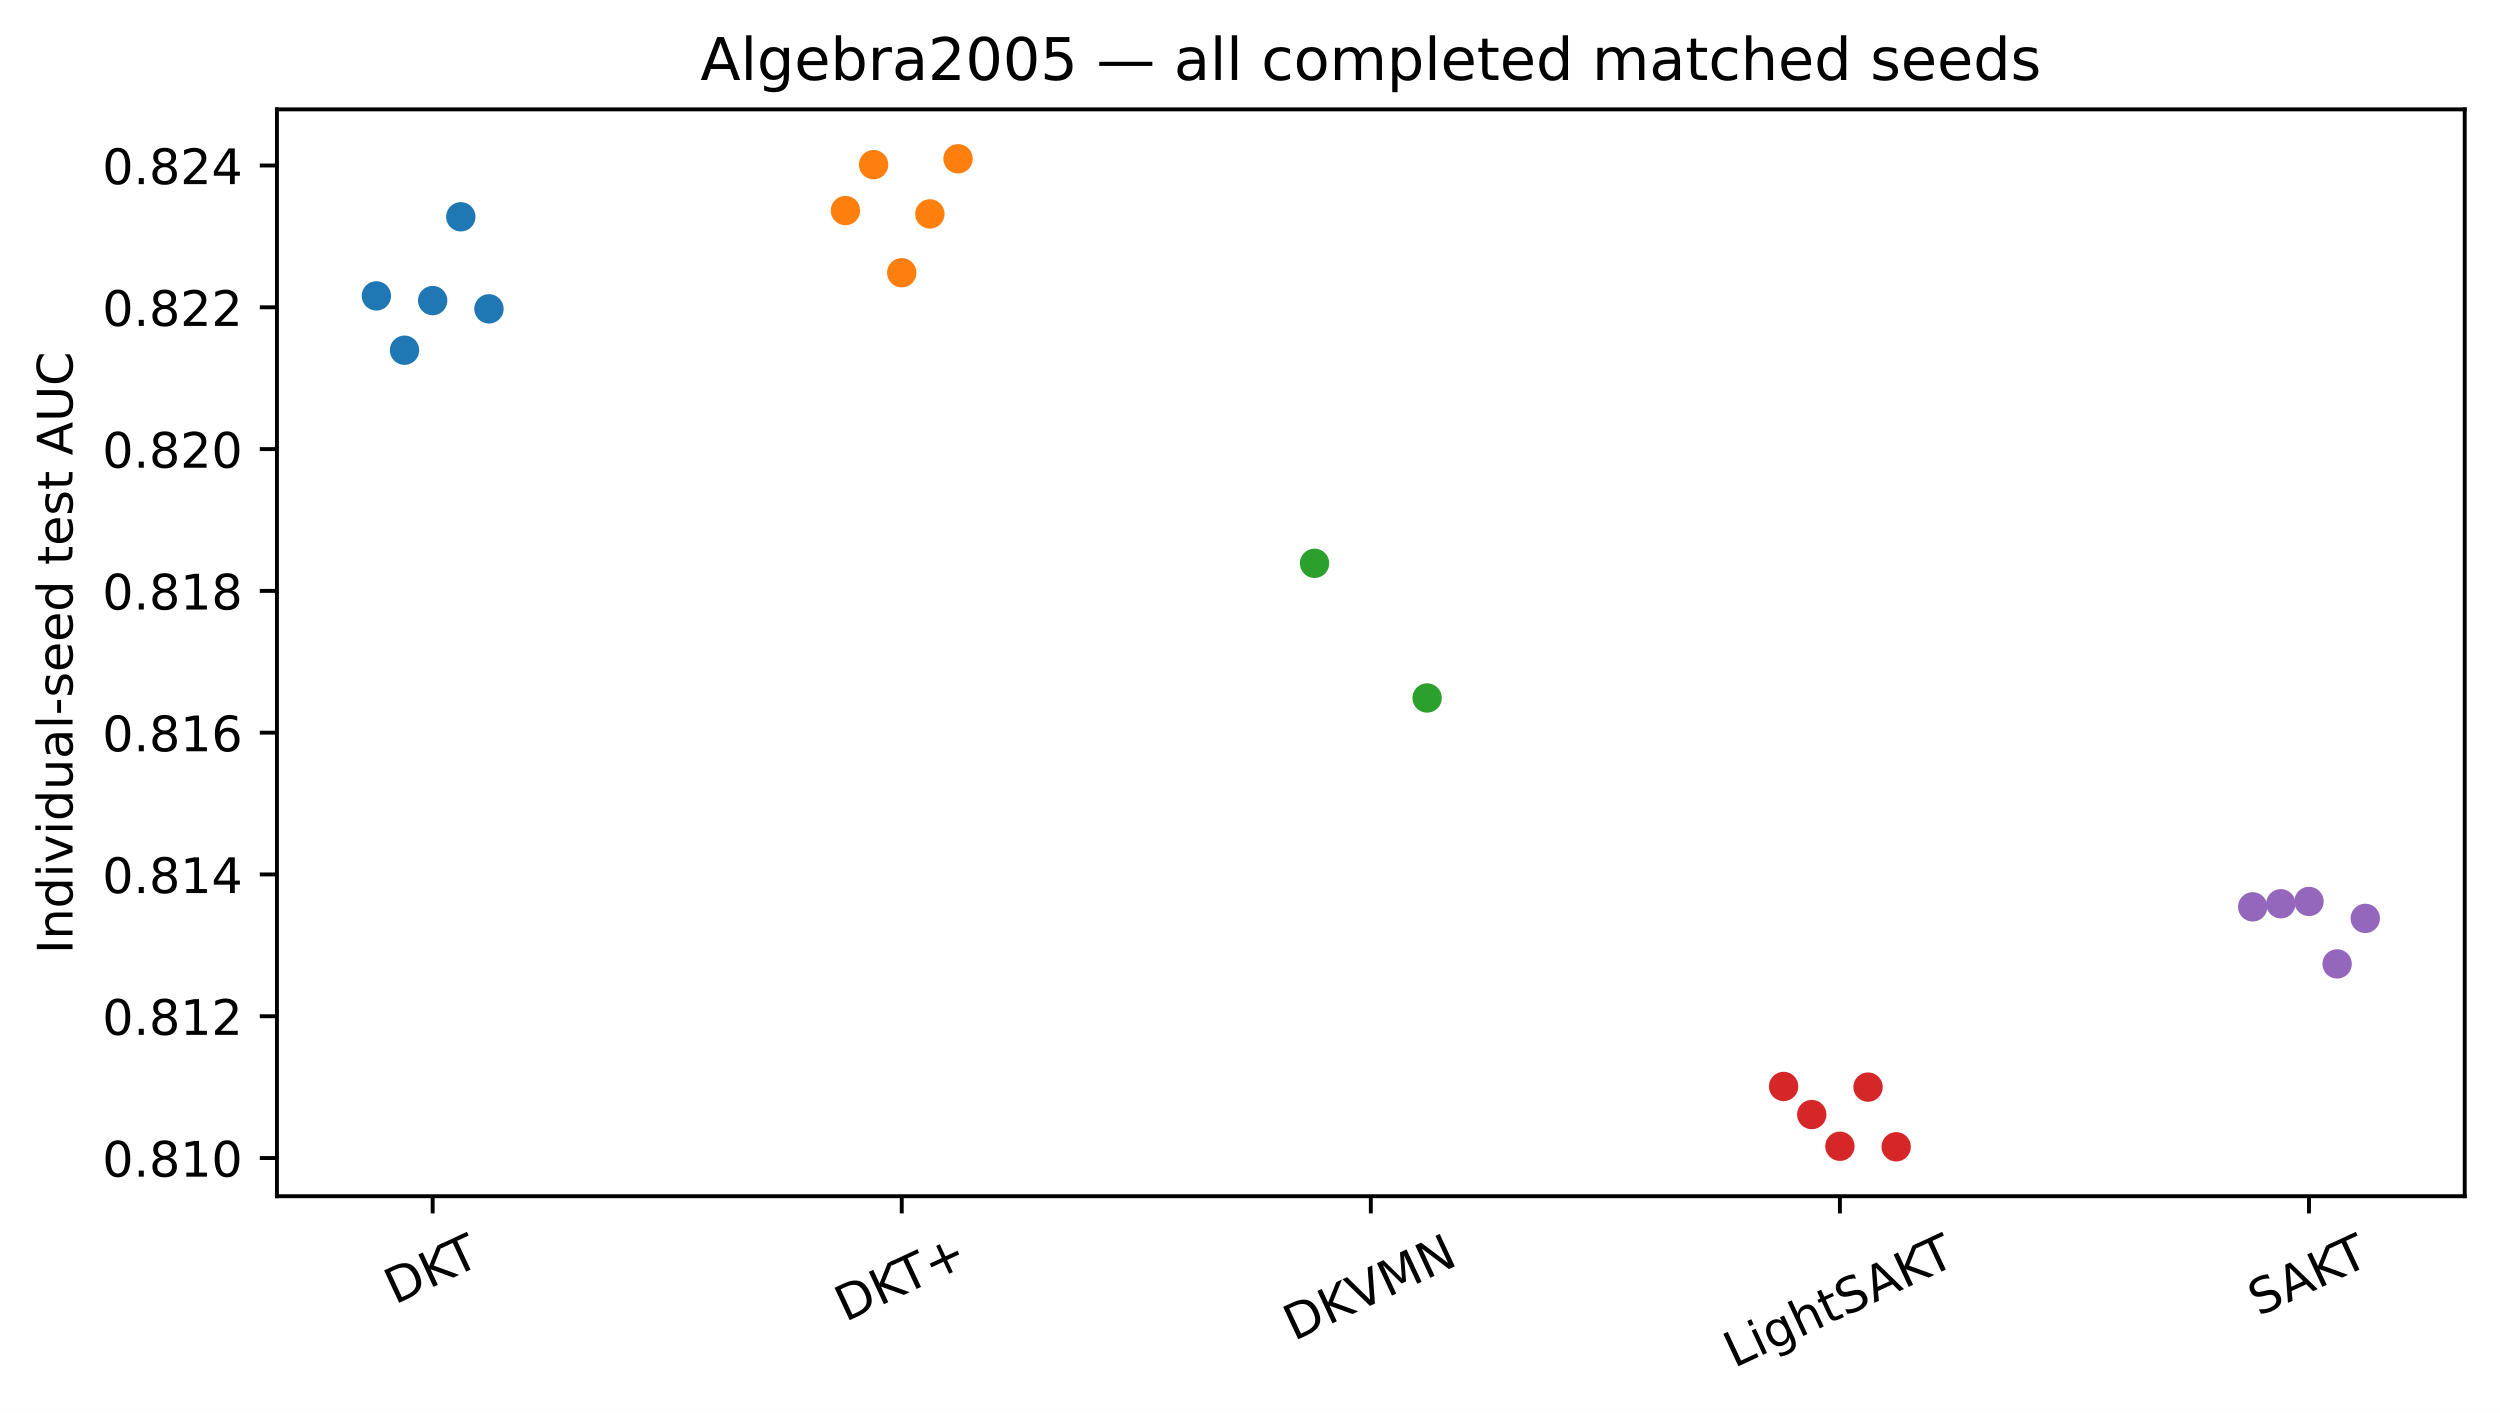
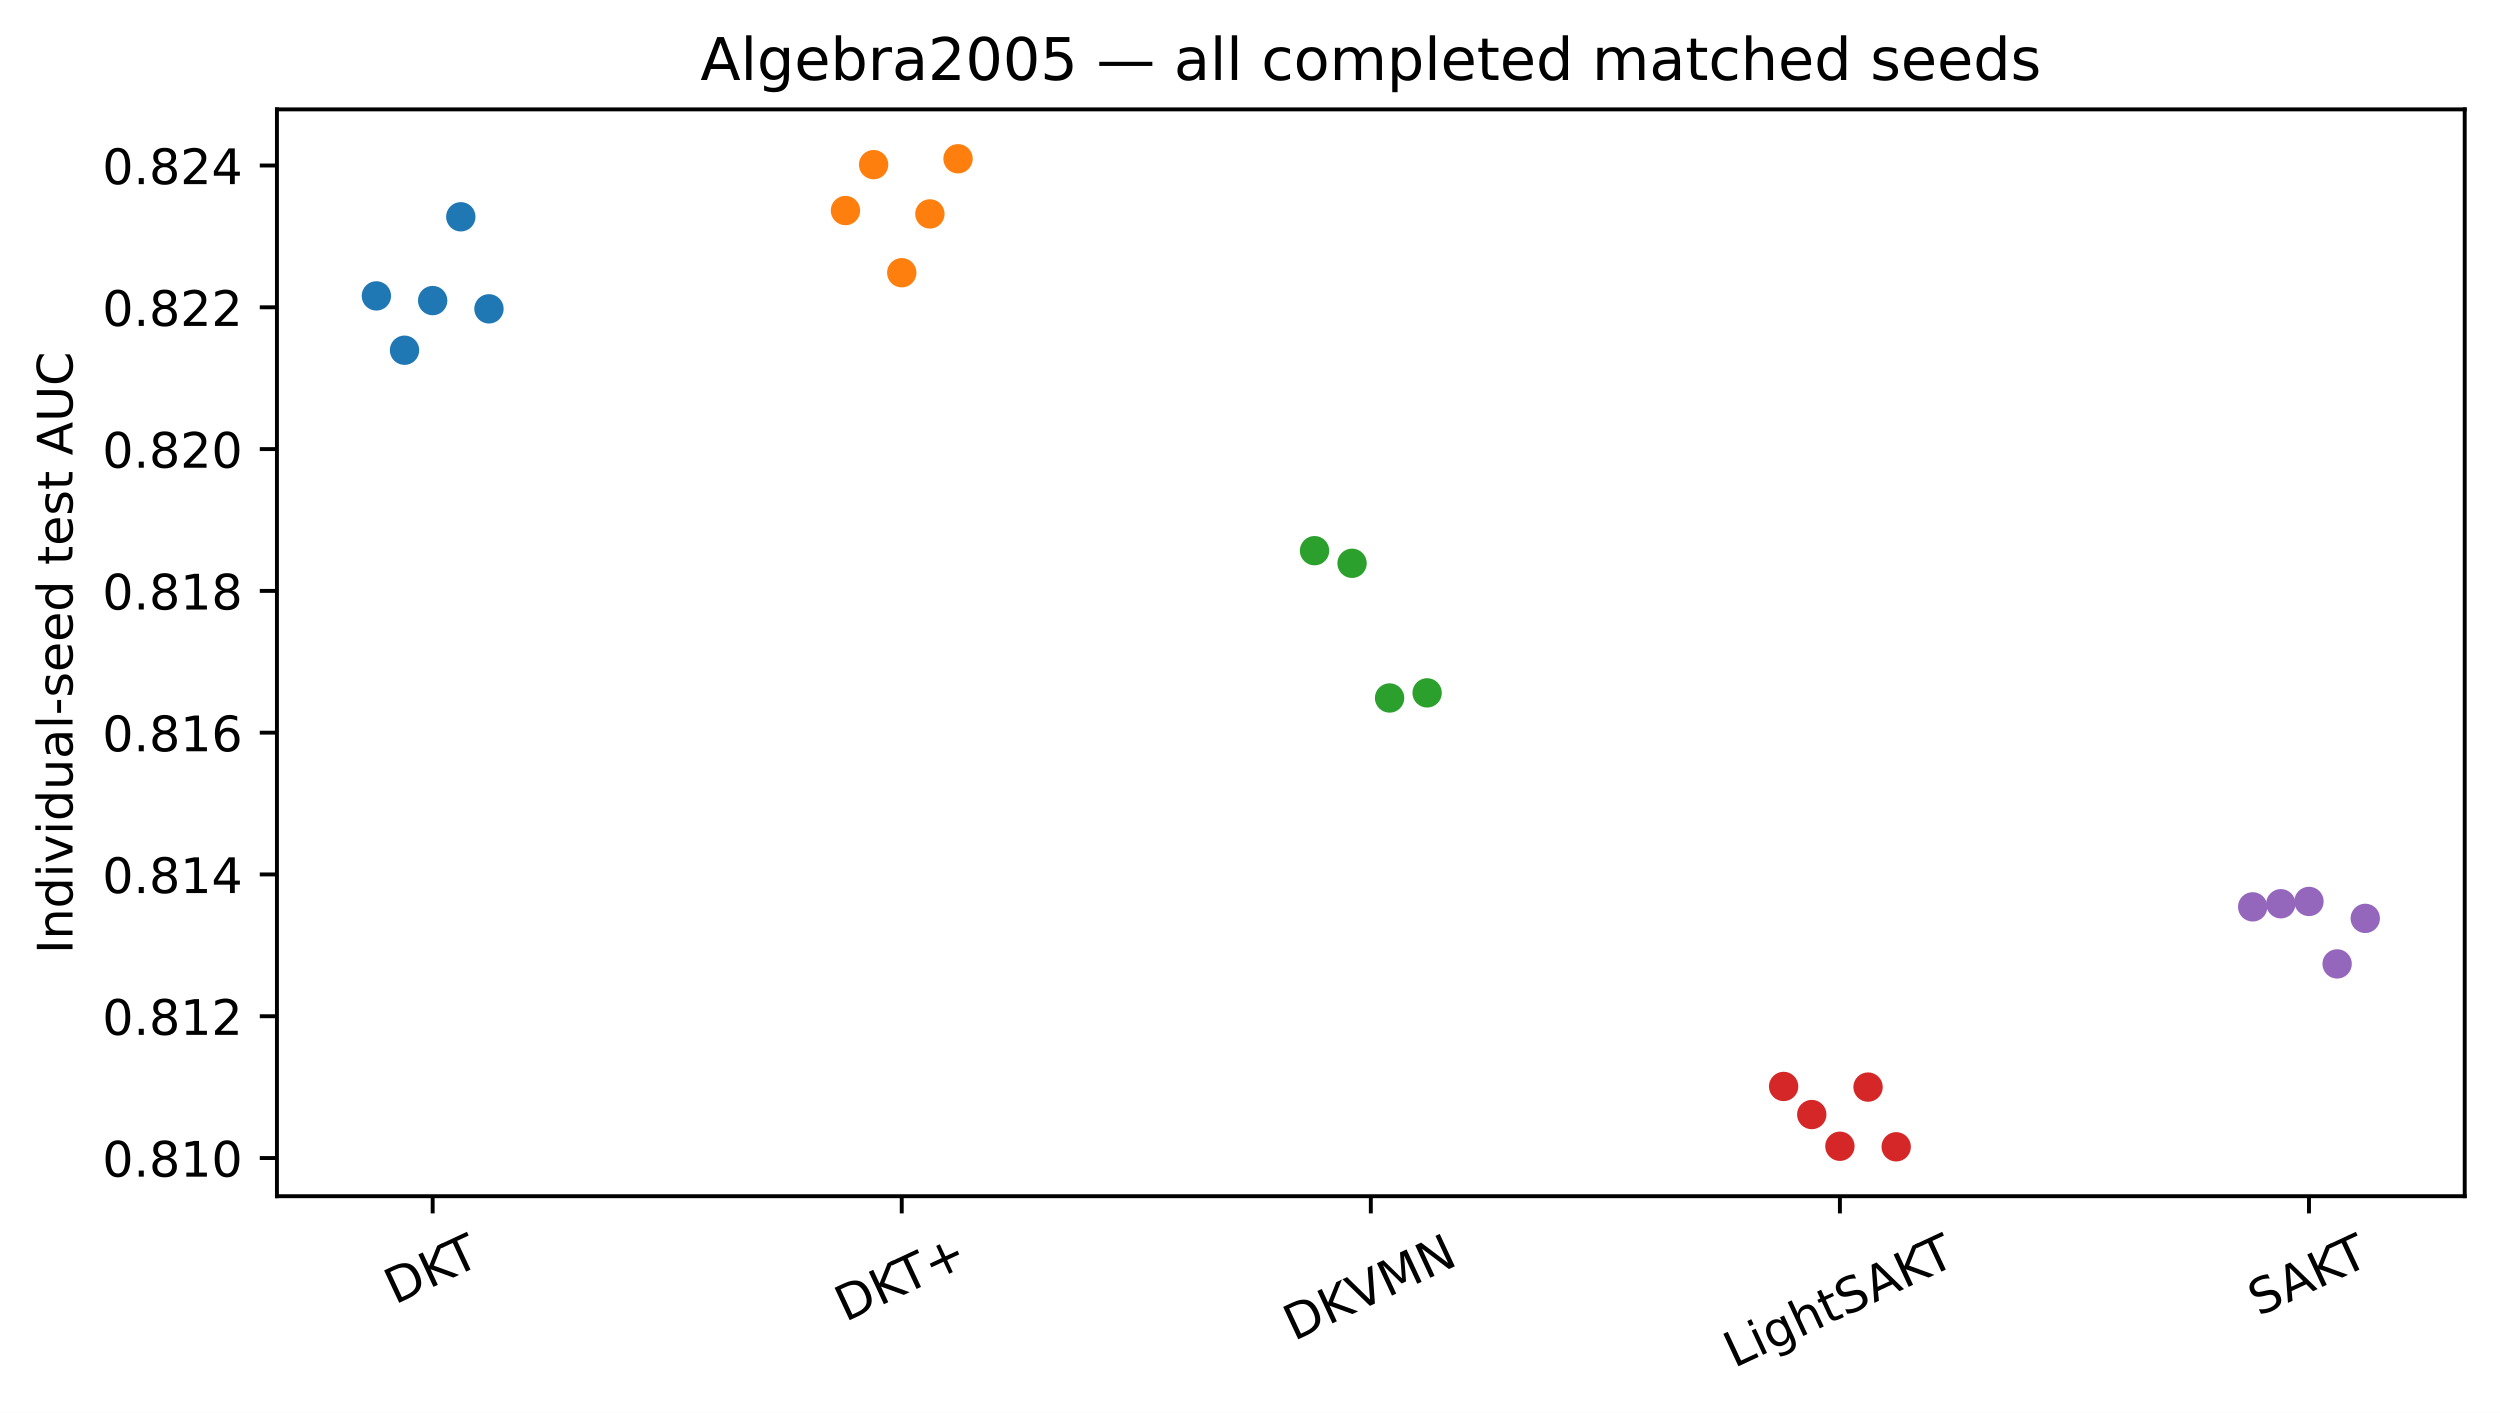
<svg xmlns="http://www.w3.org/2000/svg" xmlns:xlink="http://www.w3.org/1999/xlink" width="510.106pt" height="288.275pt" viewBox="0 0 510.106 288.275" version="1.1">
  <defs>
    <style type="text/css">*{stroke-linejoin: round; stroke-linecap: butt}</style>
  </defs>
  <g id="figure_1">
    <g id="patch_1">
      <path d="M 0 288.275  L 510.106 288.275  L 510.106 0  L 0 0  z " style="fill: #ffffff" />
    </g>
    <g id="axes_1">
      <g id="patch_2">
        <path d="M 56.506 244.078  L 502.906 244.078  L 502.906 22.318  L 56.506 22.318  z " style="fill: #ffffff" />
      </g>
      <g id="PathCollection_1">
        <defs>
          <path id="me64460beca" d="M 0 2.5  C 0.663 2.5 1.299 2.237 1.768 1.768  C 2.237 1.299 2.5 0.663 2.5 0  C 2.5 -0.663 2.237 -1.299 1.768 -1.768  C 1.299 -2.237 0.663 -2.5 0 -2.5  C -0.663 -2.5 -1.299 -2.237 -1.768 -1.768  C -2.237 -1.299 -2.5 -0.663 -2.5 0  C -2.5 0.663 -2.237 1.299 -1.768 1.768  C -1.299 2.237 -0.663 2.5 0 2.5  z " style="stroke: #1f77b4" />
        </defs>
        <g clip-path="url(#p1dae66450e)">
          <use xlink:href="#me64460beca" x="76.797" y="60.375" style="fill: #1f77b4; stroke: #1f77b4" />
          <use xlink:href="#me64460beca" x="82.54" y="71.46" style="fill: #1f77b4; stroke: #1f77b4" />
          <use xlink:href="#me64460beca" x="88.283" y="61.332" style="fill: #1f77b4; stroke: #1f77b4" />
          <use xlink:href="#me64460beca" x="94.025" y="44.235" style="fill: #1f77b4; stroke: #1f77b4" />
          <use xlink:href="#me64460beca" x="99.768" y="63.017" style="fill: #1f77b4; stroke: #1f77b4" />
        </g>
      </g>
      <g id="PathCollection_2">
        <defs>
          <path id="m0e35a56baa" d="M 0 2.5  C 0.663 2.5 1.299 2.237 1.768 1.768  C 2.237 1.299 2.5 0.663 2.5 0  C 2.5 -0.663 2.237 -1.299 1.768 -1.768  C 1.299 -2.237 0.663 -2.5 0 -2.5  C -0.663 -2.5 -1.299 -2.237 -1.768 -1.768  C -2.237 -1.299 -2.5 -0.663 -2.5 0  C -2.5 0.663 -2.237 1.299 -1.768 1.768  C -1.299 2.237 -0.663 2.5 0 2.5  z " style="stroke: #ff7f0e" />
        </defs>
        <g clip-path="url(#p1dae66450e)">
          <use xlink:href="#m0e35a56baa" x="172.509" y="42.962" style="fill: #ff7f0e; stroke: #ff7f0e" />
          <use xlink:href="#m0e35a56baa" x="178.252" y="33.592" style="fill: #ff7f0e; stroke: #ff7f0e" />
          <use xlink:href="#m0e35a56baa" x="183.994" y="55.647" style="fill: #ff7f0e; stroke: #ff7f0e" />
          <use xlink:href="#m0e35a56baa" x="189.737" y="43.647" style="fill: #ff7f0e; stroke: #ff7f0e" />
          <use xlink:href="#m0e35a56baa" x="195.48" y="32.398" style="fill: #ff7f0e; stroke: #ff7f0e" />
        </g>
      </g>
      <g id="PathCollection_3">
        <defs>
          <path id="mad4a39a34f" d="M 0 2.5  C 0.663 2.5 1.299 2.237 1.768 1.768  C 2.237 1.299 2.5 0.663 2.5 0  C 2.5 -0.663 2.237 -1.299 1.768 -1.768  C 1.299 -2.237 0.663 -2.5 0 -2.5  C -0.663 -2.5 -1.299 -2.237 -1.768 -1.768  C -2.237 -1.299 -2.5 -0.663 -2.5 0  C -2.5 0.663 -2.237 1.299 -1.768 1.768  C -1.299 2.237 -0.663 2.5 0 2.5  z " style="stroke: #2ca02c" />
        </defs>
        <g clip-path="url(#p1dae66450e)">
-           <use xlink:href="#mad4a39a34f" x="268.221" y="114.938" style="fill: #2ca02c; stroke: #2ca02c" />
-           <use xlink:href="#mad4a39a34f" x="291.192" y="142.419" style="fill: #2ca02c; stroke: #2ca02c" />
+           <use xlink:href="#mad4a39a34f" x="268.221" y="112.364" style="fill: #2ca02c; stroke: #2ca02c" />
+           <use xlink:href="#mad4a39a34f" x="275.878" y="114.938" style="fill: #2ca02c; stroke: #2ca02c" />
+           <use xlink:href="#mad4a39a34f" x="283.535" y="142.419" style="fill: #2ca02c; stroke: #2ca02c" />
+           <use xlink:href="#mad4a39a34f" x="291.192" y="141.376" style="fill: #2ca02c; stroke: #2ca02c" />
        </g>
      </g>
      <g id="PathCollection_4">
        <defs>
          <path id="m445e518ff2" d="M 0 2.5  C 0.663 2.5 1.299 2.237 1.768 1.768  C 2.237 1.299 2.5 0.663 2.5 0  C 2.5 -0.663 2.237 -1.299 1.768 -1.768  C 1.299 -2.237 0.663 -2.5 0 -2.5  C -0.663 -2.5 -1.299 -2.237 -1.768 -1.768  C -2.237 -1.299 -2.5 -0.663 -2.5 0  C -2.5 0.663 -2.237 1.299 -1.768 1.768  C -1.299 2.237 -0.663 2.5 0 2.5  z " style="stroke: #d62728" />
        </defs>
        <g clip-path="url(#p1dae66450e)">
          <use xlink:href="#m445e518ff2" x="363.933" y="221.683" style="fill: #d62728; stroke: #d62728" />
          <use xlink:href="#m445e518ff2" x="369.675" y="227.414" style="fill: #d62728; stroke: #d62728" />
          <use xlink:href="#m445e518ff2" x="375.418" y="233.885" style="fill: #d62728; stroke: #d62728" />
          <use xlink:href="#m445e518ff2" x="381.161" y="221.814" style="fill: #d62728; stroke: #d62728" />
          <use xlink:href="#m445e518ff2" x="386.904" y="233.998" style="fill: #d62728; stroke: #d62728" />
        </g>
      </g>
      <g id="PathCollection_5">
        <defs>
          <path id="ma101b83595" d="M 0 2.5  C 0.663 2.5 1.299 2.237 1.768 1.768  C 2.237 1.299 2.5 0.663 2.5 0  C 2.5 -0.663 2.237 -1.299 1.768 -1.768  C 1.299 -2.237 0.663 -2.5 0 -2.5  C -0.663 -2.5 -1.299 -2.237 -1.768 -1.768  C -2.237 -1.299 -2.5 -0.663 -2.5 0  C -2.5 0.663 -2.237 1.299 -1.768 1.768  C -1.299 2.237 -0.663 2.5 0 2.5  z " style="stroke: #9467bd" />
        </defs>
        <g clip-path="url(#p1dae66450e)">
          <use xlink:href="#ma101b83595" x="459.644" y="185.037" style="fill: #9467bd; stroke: #9467bd" />
          <use xlink:href="#ma101b83595" x="465.387" y="184.405" style="fill: #9467bd; stroke: #9467bd" />
          <use xlink:href="#ma101b83595" x="471.13" y="183.935" style="fill: #9467bd; stroke: #9467bd" />
          <use xlink:href="#ma101b83595" x="476.873" y="196.679" style="fill: #9467bd; stroke: #9467bd" />
          <use xlink:href="#ma101b83595" x="482.615" y="187.387" style="fill: #9467bd; stroke: #9467bd" />
        </g>
      </g>
      <g id="matplotlib.axis_1">
        <g id="xtick_1">
          <g id="line2d_1">
            <defs>
              <path id="m7eada883d8" d="M 0 0  L 0 3.5  " style="stroke: #000000; stroke-width: 0.8" />
            </defs>
            <g>
              <use xlink:href="#m7eada883d8" x="88.283" y="244.078" style="stroke: #000000; stroke-width: 0.8" />
            </g>
          </g>
          <g id="text_1">
            <g transform="translate(80.57117 266.244) rotate(-25) scale(0.1 -0.1)">
              <defs>
                <path id="DejaVuSans-44" d="M 1259 4147  L 1259 519  L 2022 519  Q 2988 519 3436 956  Q 3884 1394 3884 2338  Q 3884 3275 3436 3711  Q 2988 4147 2022 4147  L 1259 4147  z M 628 4666  L 1925 4666  Q 3281 4666 3915 4102  Q 4550 3538 4550 2338  Q 4550 1131 3912 565  Q 3275 0 1925 0  L 628 0  L 628 4666  z " transform="scale(0.015625)" />
                <path id="DejaVuSans-4b" d="M 628 4666  L 1259 4666  L 1259 2694  L 3353 4666  L 4166 4666  L 1850 2491  L 4331 0  L 3500 0  L 1259 2247  L 1259 0  L 628 0  L 628 4666  z " transform="scale(0.015625)" />
                <path id="DejaVuSans-54" d="M -19 4666  L 3928 4666  L 3928 4134  L 2272 4134  L 2272 0  L 1638 0  L 1638 4134  L -19 4134  L -19 4666  z " transform="scale(0.015625)" />
              </defs>
              <use xlink:href="#DejaVuSans-44" />
              <use xlink:href="#DejaVuSans-4b" x="77.002" />
              <use xlink:href="#DejaVuSans-54" x="134.828" />
            </g>
          </g>
        </g>
        <g id="xtick_2">
          <g id="line2d_2">
            <g>
              <use xlink:href="#m7eada883d8" x="183.994" y="244.078" style="stroke: #000000; stroke-width: 0.8" />
            </g>
          </g>
          <g id="text_2">
            <g transform="translate(172.4857 269.7854) rotate(-25) scale(0.1 -0.1)">
              <defs>
                <path id="DejaVuSans-2b" d="M 2944 4013  L 2944 2272  L 4684 2272  L 4684 1741  L 2944 1741  L 2944 0  L 2419 0  L 2419 1741  L 678 1741  L 678 2272  L 2419 2272  L 2419 4013  L 2944 4013  z " transform="scale(0.015625)" />
              </defs>
              <use xlink:href="#DejaVuSans-44" />
              <use xlink:href="#DejaVuSans-4b" x="77.002" />
              <use xlink:href="#DejaVuSans-54" x="134.828" />
              <use xlink:href="#DejaVuSans-2b" x="195.912" />
            </g>
          </g>
        </g>
        <g id="xtick_3">
          <g id="line2d_3">
            <g>
              <use xlink:href="#m7eada883d8" x="279.706" y="244.078" style="stroke: #000000; stroke-width: 0.8" />
            </g>
          </g>
          <g id="text_3">
            <g transform="translate(264.0115 273.6893) rotate(-25) scale(0.1 -0.1)">
              <defs>
                <path id="DejaVuSans-56" d="M 1831 0  L 50 4666  L 709 4666  L 2188 738  L 3669 4666  L 4325 4666  L 2547 0  L 1831 0  z " transform="scale(0.015625)" />
                <path id="DejaVuSans-4d" d="M 628 4666  L 1569 4666  L 2759 1491  L 3956 4666  L 4897 4666  L 4897 0  L 4281 0  L 4281 4097  L 3078 897  L 2444 897  L 1241 4097  L 1241 0  L 628 0  L 628 4666  z " transform="scale(0.015625)" />
                <path id="DejaVuSans-4e" d="M 628 4666  L 1478 4666  L 3547 763  L 3547 4666  L 4159 4666  L 4159 0  L 3309 0  L 1241 3903  L 1241 0  L 628 0  L 628 4666  z " transform="scale(0.015625)" />
              </defs>
              <use xlink:href="#DejaVuSans-44" />
              <use xlink:href="#DejaVuSans-4b" x="77.002" />
              <use xlink:href="#DejaVuSans-56" x="142.578" />
              <use xlink:href="#DejaVuSans-4d" x="210.986" />
              <use xlink:href="#DejaVuSans-4e" x="297.266" />
            </g>
          </g>
        </g>
        <g id="xtick_4">
          <g id="line2d_4">
            <g>
              <use xlink:href="#m7eada883d8" x="375.418" y="244.078" style="stroke: #000000; stroke-width: 0.8" />
            </g>
          </g>
          <g id="text_4">
            <g transform="translate(353.8253 279.19) rotate(-25) scale(0.1 -0.1)">
              <defs>
                <path id="DejaVuSans-4c" d="M 628 4666  L 1259 4666  L 1259 531  L 3531 531  L 3531 0  L 628 0  L 628 4666  z " transform="scale(0.015625)" />
                <path id="DejaVuSans-69" d="M 603 3500  L 1178 3500  L 1178 0  L 603 0  L 603 3500  z M 603 4863  L 1178 4863  L 1178 4134  L 603 4134  L 603 4863  z " transform="scale(0.015625)" />
                <path id="DejaVuSans-67" d="M 2906 1791  Q 2906 2416 2648 2759  Q 2391 3103 1925 3103  Q 1463 3103 1205 2759  Q 947 2416 947 1791  Q 947 1169 1205 825  Q 1463 481 1925 481  Q 2391 481 2648 825  Q 2906 1169 2906 1791  z M 3481 434  Q 3481 -459 3084 -895  Q 2688 -1331 1869 -1331  Q 1566 -1331 1297 -1286  Q 1028 -1241 775 -1147  L 775 -588  Q 1028 -725 1275 -790  Q 1522 -856 1778 -856  Q 2344 -856 2625 -561  Q 2906 -266 2906 331  L 2906 616  Q 2728 306 2450 153  Q 2172 0 1784 0  Q 1141 0 747 490  Q 353 981 353 1791  Q 353 2603 747 3093  Q 1141 3584 1784 3584  Q 2172 3584 2450 3431  Q 2728 3278 2906 2969  L 2906 3500  L 3481 3500  L 3481 434  z " transform="scale(0.015625)" />
                <path id="DejaVuSans-68" d="M 3513 2113  L 3513 0  L 2938 0  L 2938 2094  Q 2938 2591 2744 2837  Q 2550 3084 2163 3084  Q 1697 3084 1428 2787  Q 1159 2491 1159 1978  L 1159 0  L 581 0  L 581 4863  L 1159 4863  L 1159 2956  Q 1366 3272 1645 3428  Q 1925 3584 2291 3584  Q 2894 3584 3203 3211  Q 3513 2838 3513 2113  z " transform="scale(0.015625)" />
                <path id="DejaVuSans-74" d="M 1172 4494  L 1172 3500  L 2356 3500  L 2356 3053  L 1172 3053  L 1172 1153  Q 1172 725 1289 603  Q 1406 481 1766 481  L 2356 481  L 2356 0  L 1766 0  Q 1100 0 847 248  Q 594 497 594 1153  L 594 3053  L 172 3053  L 172 3500  L 594 3500  L 594 4494  L 1172 4494  z " transform="scale(0.015625)" />
                <path id="DejaVuSans-53" d="M 3425 4513  L 3425 3897  Q 3066 4069 2747 4153  Q 2428 4238 2131 4238  Q 1616 4238 1336 4038  Q 1056 3838 1056 3469  Q 1056 3159 1242 3001  Q 1428 2844 1947 2747  L 2328 2669  Q 3034 2534 3370 2195  Q 3706 1856 3706 1288  Q 3706 609 3251 259  Q 2797 -91 1919 -91  Q 1588 -91 1214 -16  Q 841 59 441 206  L 441 856  Q 825 641 1194 531  Q 1563 422 1919 422  Q 2459 422 2753 634  Q 3047 847 3047 1241  Q 3047 1584 2836 1778  Q 2625 1972 2144 2069  L 1759 2144  Q 1053 2284 737 2584  Q 422 2884 422 3419  Q 422 4038 858 4394  Q 1294 4750 2059 4750  Q 2388 4750 2728 4690  Q 3069 4631 3425 4513  z " transform="scale(0.015625)" />
                <path id="DejaVuSans-41" d="M 2188 4044  L 1331 1722  L 3047 1722  L 2188 4044  z M 1831 4666  L 2547 4666  L 4325 0  L 3669 0  L 3244 1197  L 1141 1197  L 716 0  L 50 0  L 1831 4666  z " transform="scale(0.015625)" />
              </defs>
              <use xlink:href="#DejaVuSans-4c" />
              <use xlink:href="#DejaVuSans-69" x="55.713" />
              <use xlink:href="#DejaVuSans-67" x="83.496" />
              <use xlink:href="#DejaVuSans-68" x="146.973" />
              <use xlink:href="#DejaVuSans-74" x="210.352" />
              <use xlink:href="#DejaVuSans-53" x="249.561" />
              <use xlink:href="#DejaVuSans-41" x="314.912" />
              <use xlink:href="#DejaVuSans-4b" x="383.32" />
              <use xlink:href="#DejaVuSans-54" x="441.146" />
            </g>
          </g>
        </g>
        <g id="xtick_5">
          <g id="line2d_5">
            <g>
              <use xlink:href="#m7eada883d8" x="471.13" y="244.078" style="stroke: #000000; stroke-width: 0.8" />
            </g>
          </g>
          <g id="text_5">
            <g transform="translate(460.8462 268.643) rotate(-25) scale(0.1 -0.1)">
              <use xlink:href="#DejaVuSans-53" />
              <use xlink:href="#DejaVuSans-41" x="65.352" />
              <use xlink:href="#DejaVuSans-4b" x="133.76" />
              <use xlink:href="#DejaVuSans-54" x="191.586" />
            </g>
          </g>
        </g>
      </g>
      <g id="matplotlib.axis_2">
        <g id="ytick_1">
          <g id="line2d_6">
            <defs>
              <path id="medaab742d8" d="M 0 0  L -3.5 0  " style="stroke: #000000; stroke-width: 0.8" />
            </defs>
            <g>
              <use xlink:href="#medaab742d8" x="56.506" y="236.286" style="stroke: #000000; stroke-width: 0.8" />
            </g>
          </g>
          <g id="text_6">
            <g transform="translate(20.87813 240.0853) scale(0.1 -0.1)">
              <defs>
                <path id="DejaVuSans-30" d="M 2034 4250  Q 1547 4250 1301 3770  Q 1056 3291 1056 2328  Q 1056 1369 1301 889  Q 1547 409 2034 409  Q 2525 409 2770 889  Q 3016 1369 3016 2328  Q 3016 3291 2770 3770  Q 2525 4250 2034 4250  z M 2034 4750  Q 2819 4750 3233 4129  Q 3647 3509 3647 2328  Q 3647 1150 3233 529  Q 2819 -91 2034 -91  Q 1250 -91 836 529  Q 422 1150 422 2328  Q 422 3509 836 4129  Q 1250 4750 2034 4750  z " transform="scale(0.015625)" />
                <path id="DejaVuSans-2e" d="M 684 794  L 1344 794  L 1344 0  L 684 0  L 684 794  z " transform="scale(0.015625)" />
                <path id="DejaVuSans-38" d="M 2034 2216  Q 1584 2216 1326 1975  Q 1069 1734 1069 1313  Q 1069 891 1326 650  Q 1584 409 2034 409  Q 2484 409 2743 651  Q 3003 894 3003 1313  Q 3003 1734 2745 1975  Q 2488 2216 2034 2216  z M 1403 2484  Q 997 2584 770 2862  Q 544 3141 544 3541  Q 544 4100 942 4425  Q 1341 4750 2034 4750  Q 2731 4750 3128 4425  Q 3525 4100 3525 3541  Q 3525 3141 3298 2862  Q 3072 2584 2669 2484  Q 3125 2378 3379 2068  Q 3634 1759 3634 1313  Q 3634 634 3220 271  Q 2806 -91 2034 -91  Q 1263 -91 848 271  Q 434 634 434 1313  Q 434 1759 690 2068  Q 947 2378 1403 2484  z M 1172 3481  Q 1172 3119 1398 2916  Q 1625 2713 2034 2713  Q 2441 2713 2670 2916  Q 2900 3119 2900 3481  Q 2900 3844 2670 4047  Q 2441 4250 2034 4250  Q 1625 4250 1398 4047  Q 1172 3844 1172 3481  z " transform="scale(0.015625)" />
                <path id="DejaVuSans-31" d="M 794 531  L 1825 531  L 1825 4091  L 703 3866  L 703 4441  L 1819 4666  L 2450 4666  L 2450 531  L 3481 531  L 3481 0  L 794 0  L 794 531  z " transform="scale(0.015625)" />
              </defs>
              <use xlink:href="#DejaVuSans-30" />
              <use xlink:href="#DejaVuSans-2e" x="63.623" />
              <use xlink:href="#DejaVuSans-38" x="95.41" />
              <use xlink:href="#DejaVuSans-31" x="159.033" />
              <use xlink:href="#DejaVuSans-30" x="222.656" />
            </g>
          </g>
        </g>
        <g id="ytick_2">
          <g id="line2d_7">
            <g>
              <use xlink:href="#medaab742d8" x="56.506" y="207.356" style="stroke: #000000; stroke-width: 0.8" />
            </g>
          </g>
          <g id="text_7">
            <g transform="translate(20.87813 211.155) scale(0.1 -0.1)">
              <defs>
                <path id="DejaVuSans-32" d="M 1228 531  L 3431 531  L 3431 0  L 469 0  L 469 531  Q 828 903 1448 1529  Q 2069 2156 2228 2338  Q 2531 2678 2651 2914  Q 2772 3150 2772 3378  Q 2772 3750 2511 3984  Q 2250 4219 1831 4219  Q 1534 4219 1204 4116  Q 875 4013 500 3803  L 500 4441  Q 881 4594 1212 4672  Q 1544 4750 1819 4750  Q 2544 4750 2975 4387  Q 3406 4025 3406 3419  Q 3406 3131 3298 2873  Q 3191 2616 2906 2266  Q 2828 2175 2409 1742  Q 1991 1309 1228 531  z " transform="scale(0.015625)" />
              </defs>
              <use xlink:href="#DejaVuSans-30" />
              <use xlink:href="#DejaVuSans-2e" x="63.623" />
              <use xlink:href="#DejaVuSans-38" x="95.41" />
              <use xlink:href="#DejaVuSans-31" x="159.033" />
              <use xlink:href="#DejaVuSans-32" x="222.656" />
            </g>
          </g>
        </g>
        <g id="ytick_3">
          <g id="line2d_8">
            <g>
              <use xlink:href="#medaab742d8" x="56.506" y="178.425" style="stroke: #000000; stroke-width: 0.8" />
            </g>
          </g>
          <g id="text_8">
            <g transform="translate(20.87813 182.2247) scale(0.1 -0.1)">
              <defs>
                <path id="DejaVuSans-34" d="M 2419 4116  L 825 1625  L 2419 1625  L 2419 4116  z M 2253 4666  L 3047 4666  L 3047 1625  L 3713 1625  L 3713 1100  L 3047 1100  L 3047 0  L 2419 0  L 2419 1100  L 313 1100  L 313 1709  L 2253 4666  z " transform="scale(0.015625)" />
              </defs>
              <use xlink:href="#DejaVuSans-30" />
              <use xlink:href="#DejaVuSans-2e" x="63.623" />
              <use xlink:href="#DejaVuSans-38" x="95.41" />
              <use xlink:href="#DejaVuSans-31" x="159.033" />
              <use xlink:href="#DejaVuSans-34" x="222.656" />
            </g>
          </g>
        </g>
        <g id="ytick_4">
          <g id="line2d_9">
            <g>
              <use xlink:href="#medaab742d8" x="56.506" y="149.495" style="stroke: #000000; stroke-width: 0.8" />
            </g>
          </g>
          <g id="text_9">
            <g transform="translate(20.87813 153.2944) scale(0.1 -0.1)">
              <defs>
                <path id="DejaVuSans-36" d="M 2113 2584  Q 1688 2584 1439 2293  Q 1191 2003 1191 1497  Q 1191 994 1439 701  Q 1688 409 2113 409  Q 2538 409 2786 701  Q 3034 994 3034 1497  Q 3034 2003 2786 2293  Q 2538 2584 2113 2584  z M 3366 4563  L 3366 3988  Q 3128 4100 2886 4159  Q 2644 4219 2406 4219  Q 1781 4219 1451 3797  Q 1122 3375 1075 2522  Q 1259 2794 1537 2939  Q 1816 3084 2150 3084  Q 2853 3084 3261 2657  Q 3669 2231 3669 1497  Q 3669 778 3244 343  Q 2819 -91 2113 -91  Q 1303 -91 875 529  Q 447 1150 447 2328  Q 447 3434 972 4092  Q 1497 4750 2381 4750  Q 2619 4750 2861 4703  Q 3103 4656 3366 4563  z " transform="scale(0.015625)" />
              </defs>
              <use xlink:href="#DejaVuSans-30" />
              <use xlink:href="#DejaVuSans-2e" x="63.623" />
              <use xlink:href="#DejaVuSans-38" x="95.41" />
              <use xlink:href="#DejaVuSans-31" x="159.033" />
              <use xlink:href="#DejaVuSans-36" x="222.656" />
            </g>
          </g>
        </g>
        <g id="ytick_5">
          <g id="line2d_10">
            <g>
              <use xlink:href="#medaab742d8" x="56.506" y="120.565" style="stroke: #000000; stroke-width: 0.8" />
            </g>
          </g>
          <g id="text_10">
            <g transform="translate(20.87813 124.3641) scale(0.1 -0.1)">
              <use xlink:href="#DejaVuSans-30" />
              <use xlink:href="#DejaVuSans-2e" x="63.623" />
              <use xlink:href="#DejaVuSans-38" x="95.41" />
              <use xlink:href="#DejaVuSans-31" x="159.033" />
              <use xlink:href="#DejaVuSans-38" x="222.656" />
            </g>
          </g>
        </g>
        <g id="ytick_6">
          <g id="line2d_11">
            <g>
              <use xlink:href="#medaab742d8" x="56.506" y="91.635" style="stroke: #000000; stroke-width: 0.8" />
            </g>
          </g>
          <g id="text_11">
            <g transform="translate(20.87813 95.43374) scale(0.1 -0.1)">
              <use xlink:href="#DejaVuSans-30" />
              <use xlink:href="#DejaVuSans-2e" x="63.623" />
              <use xlink:href="#DejaVuSans-38" x="95.41" />
              <use xlink:href="#DejaVuSans-32" x="159.033" />
              <use xlink:href="#DejaVuSans-30" x="222.656" />
            </g>
          </g>
        </g>
        <g id="ytick_7">
          <g id="line2d_12">
            <g>
              <use xlink:href="#medaab742d8" x="56.506" y="62.704" style="stroke: #000000; stroke-width: 0.8" />
            </g>
          </g>
          <g id="text_12">
            <g transform="translate(20.87813 66.50342) scale(0.1 -0.1)">
              <use xlink:href="#DejaVuSans-30" />
              <use xlink:href="#DejaVuSans-2e" x="63.623" />
              <use xlink:href="#DejaVuSans-38" x="95.41" />
              <use xlink:href="#DejaVuSans-32" x="159.033" />
              <use xlink:href="#DejaVuSans-32" x="222.656" />
            </g>
          </g>
        </g>
        <g id="ytick_8">
          <g id="line2d_13">
            <g>
              <use xlink:href="#medaab742d8" x="56.506" y="33.774" style="stroke: #000000; stroke-width: 0.8" />
            </g>
          </g>
          <g id="text_13">
            <g transform="translate(20.87813 37.5731) scale(0.1 -0.1)">
              <use xlink:href="#DejaVuSans-30" />
              <use xlink:href="#DejaVuSans-2e" x="63.623" />
              <use xlink:href="#DejaVuSans-38" x="95.41" />
              <use xlink:href="#DejaVuSans-32" x="159.033" />
              <use xlink:href="#DejaVuSans-34" x="222.656" />
            </g>
          </g>
        </g>
        <g id="text_14">
          <g transform="translate(14.79844 194.6364) rotate(-90) scale(0.1 -0.1)">
            <defs>
              <path id="DejaVuSans-49" d="M 628 4666  L 1259 4666  L 1259 0  L 628 0  L 628 4666  z " transform="scale(0.015625)" />
              <path id="DejaVuSans-6e" d="M 3513 2113  L 3513 0  L 2938 0  L 2938 2094  Q 2938 2591 2744 2837  Q 2550 3084 2163 3084  Q 1697 3084 1428 2787  Q 1159 2491 1159 1978  L 1159 0  L 581 0  L 581 3500  L 1159 3500  L 1159 2956  Q 1366 3272 1645 3428  Q 1925 3584 2291 3584  Q 2894 3584 3203 3211  Q 3513 2838 3513 2113  z " transform="scale(0.015625)" />
              <path id="DejaVuSans-64" d="M 2906 2969  L 2906 4863  L 3481 4863  L 3481 0  L 2906 0  L 2906 525  Q 2725 213 2448 61  Q 2172 -91 1784 -91  Q 1150 -91 751 415  Q 353 922 353 1747  Q 353 2572 751 3078  Q 1150 3584 1784 3584  Q 2172 3584 2448 3432  Q 2725 3281 2906 2969  z M 947 1747  Q 947 1113 1208 752  Q 1469 391 1925 391  Q 2381 391 2643 752  Q 2906 1113 2906 1747  Q 2906 2381 2643 2742  Q 2381 3103 1925 3103  Q 1469 3103 1208 2742  Q 947 2381 947 1747  z " transform="scale(0.015625)" />
              <path id="DejaVuSans-76" d="M 191 3500  L 800 3500  L 1894 563  L 2988 3500  L 3597 3500  L 2284 0  L 1503 0  L 191 3500  z " transform="scale(0.015625)" />
              <path id="DejaVuSans-75" d="M 544 1381  L 544 3500  L 1119 3500  L 1119 1403  Q 1119 906 1312 657  Q 1506 409 1894 409  Q 2359 409 2629 706  Q 2900 1003 2900 1516  L 2900 3500  L 3475 3500  L 3475 0  L 2900 0  L 2900 538  Q 2691 219 2414 64  Q 2138 -91 1772 -91  Q 1169 -91 856 284  Q 544 659 544 1381  z M 1991 3584  L 1991 3584  z " transform="scale(0.015625)" />
              <path id="DejaVuSans-61" d="M 2194 1759  Q 1497 1759 1228 1600  Q 959 1441 959 1056  Q 959 750 1161 570  Q 1363 391 1709 391  Q 2188 391 2477 730  Q 2766 1069 2766 1631  L 2766 1759  L 2194 1759  z M 3341 1997  L 3341 0  L 2766 0  L 2766 531  Q 2569 213 2275 61  Q 1981 -91 1556 -91  Q 1019 -91 701 211  Q 384 513 384 1019  Q 384 1609 779 1909  Q 1175 2209 1959 2209  L 2766 2209  L 2766 2266  Q 2766 2663 2505 2880  Q 2244 3097 1772 3097  Q 1472 3097 1187 3025  Q 903 2953 641 2809  L 641 3341  Q 956 3463 1253 3523  Q 1550 3584 1831 3584  Q 2591 3584 2966 3190  Q 3341 2797 3341 1997  z " transform="scale(0.015625)" />
              <path id="DejaVuSans-6c" d="M 603 4863  L 1178 4863  L 1178 0  L 603 0  L 603 4863  z " transform="scale(0.015625)" />
              <path id="DejaVuSans-2d" d="M 313 2009  L 1997 2009  L 1997 1497  L 313 1497  L 313 2009  z " transform="scale(0.015625)" />
              <path id="DejaVuSans-73" d="M 2834 3397  L 2834 2853  Q 2591 2978 2328 3040  Q 2066 3103 1784 3103  Q 1356 3103 1142 2972  Q 928 2841 928 2578  Q 928 2378 1081 2264  Q 1234 2150 1697 2047  L 1894 2003  Q 2506 1872 2764 1633  Q 3022 1394 3022 966  Q 3022 478 2636 193  Q 2250 -91 1575 -91  Q 1294 -91 989 -36  Q 684 19 347 128  L 347 722  Q 666 556 975 473  Q 1284 391 1588 391  Q 1994 391 2212 530  Q 2431 669 2431 922  Q 2431 1156 2273 1281  Q 2116 1406 1581 1522  L 1381 1569  Q 847 1681 609 1914  Q 372 2147 372 2553  Q 372 3047 722 3315  Q 1072 3584 1716 3584  Q 2034 3584 2315 3537  Q 2597 3491 2834 3397  z " transform="scale(0.015625)" />
              <path id="DejaVuSans-65" d="M 3597 1894  L 3597 1613  L 953 1613  Q 991 1019 1311 708  Q 1631 397 2203 397  Q 2534 397 2845 478  Q 3156 559 3463 722  L 3463 178  Q 3153 47 2828 -22  Q 2503 -91 2169 -91  Q 1331 -91 842 396  Q 353 884 353 1716  Q 353 2575 817 3079  Q 1281 3584 2069 3584  Q 2775 3584 3186 3129  Q 3597 2675 3597 1894  z M 3022 2063  Q 3016 2534 2758 2815  Q 2500 3097 2075 3097  Q 1594 3097 1305 2825  Q 1016 2553 972 2059  L 3022 2063  z " transform="scale(0.015625)" />
              <path id="DejaVuSans-20" transform="scale(0.015625)" />
              <path id="DejaVuSans-55" d="M 556 4666  L 1191 4666  L 1191 1831  Q 1191 1081 1462 751  Q 1734 422 2344 422  Q 2950 422 3222 751  Q 3494 1081 3494 1831  L 3494 4666  L 4128 4666  L 4128 1753  Q 4128 841 3676 375  Q 3225 -91 2344 -91  Q 1459 -91 1007 375  Q 556 841 556 1753  L 556 4666  z " transform="scale(0.015625)" />
              <path id="DejaVuSans-43" d="M 4122 4306  L 4122 3641  Q 3803 3938 3442 4084  Q 3081 4231 2675 4231  Q 1875 4231 1450 3742  Q 1025 3253 1025 2328  Q 1025 1406 1450 917  Q 1875 428 2675 428  Q 3081 428 3442 575  Q 3803 722 4122 1019  L 4122 359  Q 3791 134 3420 21  Q 3050 -91 2638 -91  Q 1578 -91 968 557  Q 359 1206 359 2328  Q 359 3453 968 4101  Q 1578 4750 2638 4750  Q 3056 4750 3426 4639  Q 3797 4528 4122 4306  z " transform="scale(0.015625)" />
            </defs>
            <use xlink:href="#DejaVuSans-49" />
            <use xlink:href="#DejaVuSans-6e" x="29.492" />
            <use xlink:href="#DejaVuSans-64" x="92.871" />
            <use xlink:href="#DejaVuSans-69" x="156.348" />
            <use xlink:href="#DejaVuSans-76" x="184.131" />
            <use xlink:href="#DejaVuSans-69" x="243.311" />
            <use xlink:href="#DejaVuSans-64" x="271.094" />
            <use xlink:href="#DejaVuSans-75" x="334.57" />
            <use xlink:href="#DejaVuSans-61" x="397.949" />
            <use xlink:href="#DejaVuSans-6c" x="459.229" />
            <use xlink:href="#DejaVuSans-2d" x="487.012" />
            <use xlink:href="#DejaVuSans-73" x="523.096" />
            <use xlink:href="#DejaVuSans-65" x="575.195" />
            <use xlink:href="#DejaVuSans-65" x="636.719" />
            <use xlink:href="#DejaVuSans-64" x="698.242" />
            <use xlink:href="#DejaVuSans-20" x="761.719" />
            <use xlink:href="#DejaVuSans-74" x="793.506" />
            <use xlink:href="#DejaVuSans-65" x="832.715" />
            <use xlink:href="#DejaVuSans-73" x="894.238" />
            <use xlink:href="#DejaVuSans-74" x="946.338" />
            <use xlink:href="#DejaVuSans-20" x="985.547" />
            <use xlink:href="#DejaVuSans-41" x="1017.334" />
            <use xlink:href="#DejaVuSans-55" x="1085.742" />
            <use xlink:href="#DejaVuSans-43" x="1158.936" />
          </g>
        </g>
      </g>
      <g id="patch_3">
        <path d="M 56.506 244.078  L 56.506 22.318  " style="fill: none; stroke: #000000; stroke-width: 0.8; stroke-linejoin: miter; stroke-linecap: square" />
      </g>
      <g id="patch_4">
        <path d="M 502.906 244.078  L 502.906 22.318  " style="fill: none; stroke: #000000; stroke-width: 0.8; stroke-linejoin: miter; stroke-linecap: square" />
      </g>
      <g id="patch_5">
        <path d="M 56.506 244.078  L 502.906 244.078  " style="fill: none; stroke: #000000; stroke-width: 0.8; stroke-linejoin: miter; stroke-linecap: square" />
      </g>
      <g id="patch_6">
        <path d="M 56.506 22.318  L 502.906 22.318  " style="fill: none; stroke: #000000; stroke-width: 0.8; stroke-linejoin: miter; stroke-linecap: square" />
      </g>
      <g id="text_15">
        <g transform="translate(142.9109 16.31812) scale(0.12 -0.12)">
          <defs>
            <path id="DejaVuSans-62" d="M 3116 1747  Q 3116 2381 2855 2742  Q 2594 3103 2138 3103  Q 1681 3103 1420 2742  Q 1159 2381 1159 1747  Q 1159 1113 1420 752  Q 1681 391 2138 391  Q 2594 391 2855 752  Q 3116 1113 3116 1747  z M 1159 2969  Q 1341 3281 1617 3432  Q 1894 3584 2278 3584  Q 2916 3584 3314 3078  Q 3713 2572 3713 1747  Q 3713 922 3314 415  Q 2916 -91 2278 -91  Q 1894 -91 1617 61  Q 1341 213 1159 525  L 1159 0  L 581 0  L 581 4863  L 1159 4863  L 1159 2969  z " transform="scale(0.015625)" />
            <path id="DejaVuSans-72" d="M 2631 2963  Q 2534 3019 2420 3045  Q 2306 3072 2169 3072  Q 1681 3072 1420 2755  Q 1159 2438 1159 1844  L 1159 0  L 581 0  L 581 3500  L 1159 3500  L 1159 2956  Q 1341 3275 1631 3429  Q 1922 3584 2338 3584  Q 2397 3584 2469 3576  Q 2541 3569 2628 3553  L 2631 2963  z " transform="scale(0.015625)" />
            <path id="DejaVuSans-35" d="M 691 4666  L 3169 4666  L 3169 4134  L 1269 4134  L 1269 2991  Q 1406 3038 1543 3061  Q 1681 3084 1819 3084  Q 2600 3084 3056 2656  Q 3513 2228 3513 1497  Q 3513 744 3044 326  Q 2575 -91 1722 -91  Q 1428 -91 1123 -41  Q 819 9 494 109  L 494 744  Q 775 591 1075 516  Q 1375 441 1709 441  Q 2250 441 2565 725  Q 2881 1009 2881 1497  Q 2881 1984 2565 2268  Q 2250 2553 1709 2553  Q 1456 2553 1204 2497  Q 953 2441 691 2322  L 691 4666  z " transform="scale(0.015625)" />
            <path id="DejaVuSans-2014" d="M 313 1978  L 6088 1978  L 6088 1528  L 313 1528  L 313 1978  z " transform="scale(0.015625)" />
            <path id="DejaVuSans-63" d="M 3122 3366  L 3122 2828  Q 2878 2963 2633 3030  Q 2388 3097 2138 3097  Q 1578 3097 1268 2742  Q 959 2388 959 1747  Q 959 1106 1268 751  Q 1578 397 2138 397  Q 2388 397 2633 464  Q 2878 531 3122 666  L 3122 134  Q 2881 22 2623 -34  Q 2366 -91 2075 -91  Q 1284 -91 818 406  Q 353 903 353 1747  Q 353 2603 823 3093  Q 1294 3584 2113 3584  Q 2378 3584 2631 3529  Q 2884 3475 3122 3366  z " transform="scale(0.015625)" />
            <path id="DejaVuSans-6f" d="M 1959 3097  Q 1497 3097 1228 2736  Q 959 2375 959 1747  Q 959 1119 1226 758  Q 1494 397 1959 397  Q 2419 397 2687 759  Q 2956 1122 2956 1747  Q 2956 2369 2687 2733  Q 2419 3097 1959 3097  z M 1959 3584  Q 2709 3584 3137 3096  Q 3566 2609 3566 1747  Q 3566 888 3137 398  Q 2709 -91 1959 -91  Q 1206 -91 779 398  Q 353 888 353 1747  Q 353 2609 779 3096  Q 1206 3584 1959 3584  z " transform="scale(0.015625)" />
            <path id="DejaVuSans-6d" d="M 3328 2828  Q 3544 3216 3844 3400  Q 4144 3584 4550 3584  Q 5097 3584 5394 3201  Q 5691 2819 5691 2113  L 5691 0  L 5113 0  L 5113 2094  Q 5113 2597 4934 2840  Q 4756 3084 4391 3084  Q 3944 3084 3684 2787  Q 3425 2491 3425 1978  L 3425 0  L 2847 0  L 2847 2094  Q 2847 2600 2669 2842  Q 2491 3084 2119 3084  Q 1678 3084 1418 2786  Q 1159 2488 1159 1978  L 1159 0  L 581 0  L 581 3500  L 1159 3500  L 1159 2956  Q 1356 3278 1631 3431  Q 1906 3584 2284 3584  Q 2666 3584 2933 3390  Q 3200 3197 3328 2828  z " transform="scale(0.015625)" />
            <path id="DejaVuSans-70" d="M 1159 525  L 1159 -1331  L 581 -1331  L 581 3500  L 1159 3500  L 1159 2969  Q 1341 3281 1617 3432  Q 1894 3584 2278 3584  Q 2916 3584 3314 3078  Q 3713 2572 3713 1747  Q 3713 922 3314 415  Q 2916 -91 2278 -91  Q 1894 -91 1617 61  Q 1341 213 1159 525  z M 3116 1747  Q 3116 2381 2855 2742  Q 2594 3103 2138 3103  Q 1681 3103 1420 2742  Q 1159 2381 1159 1747  Q 1159 1113 1420 752  Q 1681 391 2138 391  Q 2594 391 2855 752  Q 3116 1113 3116 1747  z " transform="scale(0.015625)" />
          </defs>
          <use xlink:href="#DejaVuSans-41" />
          <use xlink:href="#DejaVuSans-6c" x="68.408" />
          <use xlink:href="#DejaVuSans-67" x="96.191" />
          <use xlink:href="#DejaVuSans-65" x="159.668" />
          <use xlink:href="#DejaVuSans-62" x="221.191" />
          <use xlink:href="#DejaVuSans-72" x="284.668" />
          <use xlink:href="#DejaVuSans-61" x="325.781" />
          <use xlink:href="#DejaVuSans-32" x="387.061" />
          <use xlink:href="#DejaVuSans-30" x="450.684" />
          <use xlink:href="#DejaVuSans-30" x="514.307" />
          <use xlink:href="#DejaVuSans-35" x="577.93" />
          <use xlink:href="#DejaVuSans-20" x="641.553" />
          <use xlink:href="#DejaVuSans-2014" x="673.34" />
          <use xlink:href="#DejaVuSans-20" x="773.34" />
          <use xlink:href="#DejaVuSans-61" x="805.127" />
          <use xlink:href="#DejaVuSans-6c" x="866.406" />
          <use xlink:href="#DejaVuSans-6c" x="894.189" />
          <use xlink:href="#DejaVuSans-20" x="921.973" />
          <use xlink:href="#DejaVuSans-63" x="953.76" />
          <use xlink:href="#DejaVuSans-6f" x="1008.74" />
          <use xlink:href="#DejaVuSans-6d" x="1069.922" />
          <use xlink:href="#DejaVuSans-70" x="1167.334" />
          <use xlink:href="#DejaVuSans-6c" x="1230.811" />
          <use xlink:href="#DejaVuSans-65" x="1258.594" />
          <use xlink:href="#DejaVuSans-74" x="1320.117" />
          <use xlink:href="#DejaVuSans-65" x="1359.326" />
          <use xlink:href="#DejaVuSans-64" x="1420.85" />
          <use xlink:href="#DejaVuSans-20" x="1484.326" />
          <use xlink:href="#DejaVuSans-6d" x="1516.113" />
          <use xlink:href="#DejaVuSans-61" x="1613.525" />
          <use xlink:href="#DejaVuSans-74" x="1674.805" />
          <use xlink:href="#DejaVuSans-63" x="1714.014" />
          <use xlink:href="#DejaVuSans-68" x="1768.994" />
          <use xlink:href="#DejaVuSans-65" x="1832.373" />
          <use xlink:href="#DejaVuSans-64" x="1893.896" />
          <use xlink:href="#DejaVuSans-20" x="1957.373" />
          <use xlink:href="#DejaVuSans-73" x="1989.16" />
          <use xlink:href="#DejaVuSans-65" x="2041.26" />
          <use xlink:href="#DejaVuSans-65" x="2102.783" />
          <use xlink:href="#DejaVuSans-64" x="2164.307" />
          <use xlink:href="#DejaVuSans-73" x="2227.783" />
        </g>
      </g>
    </g>
  </g>
  <defs>
    <clipPath id="p1dae66450e">
      <rect x="56.506" y="22.318" width="446.4" height="221.76" />
    </clipPath>
  </defs>
</svg>
